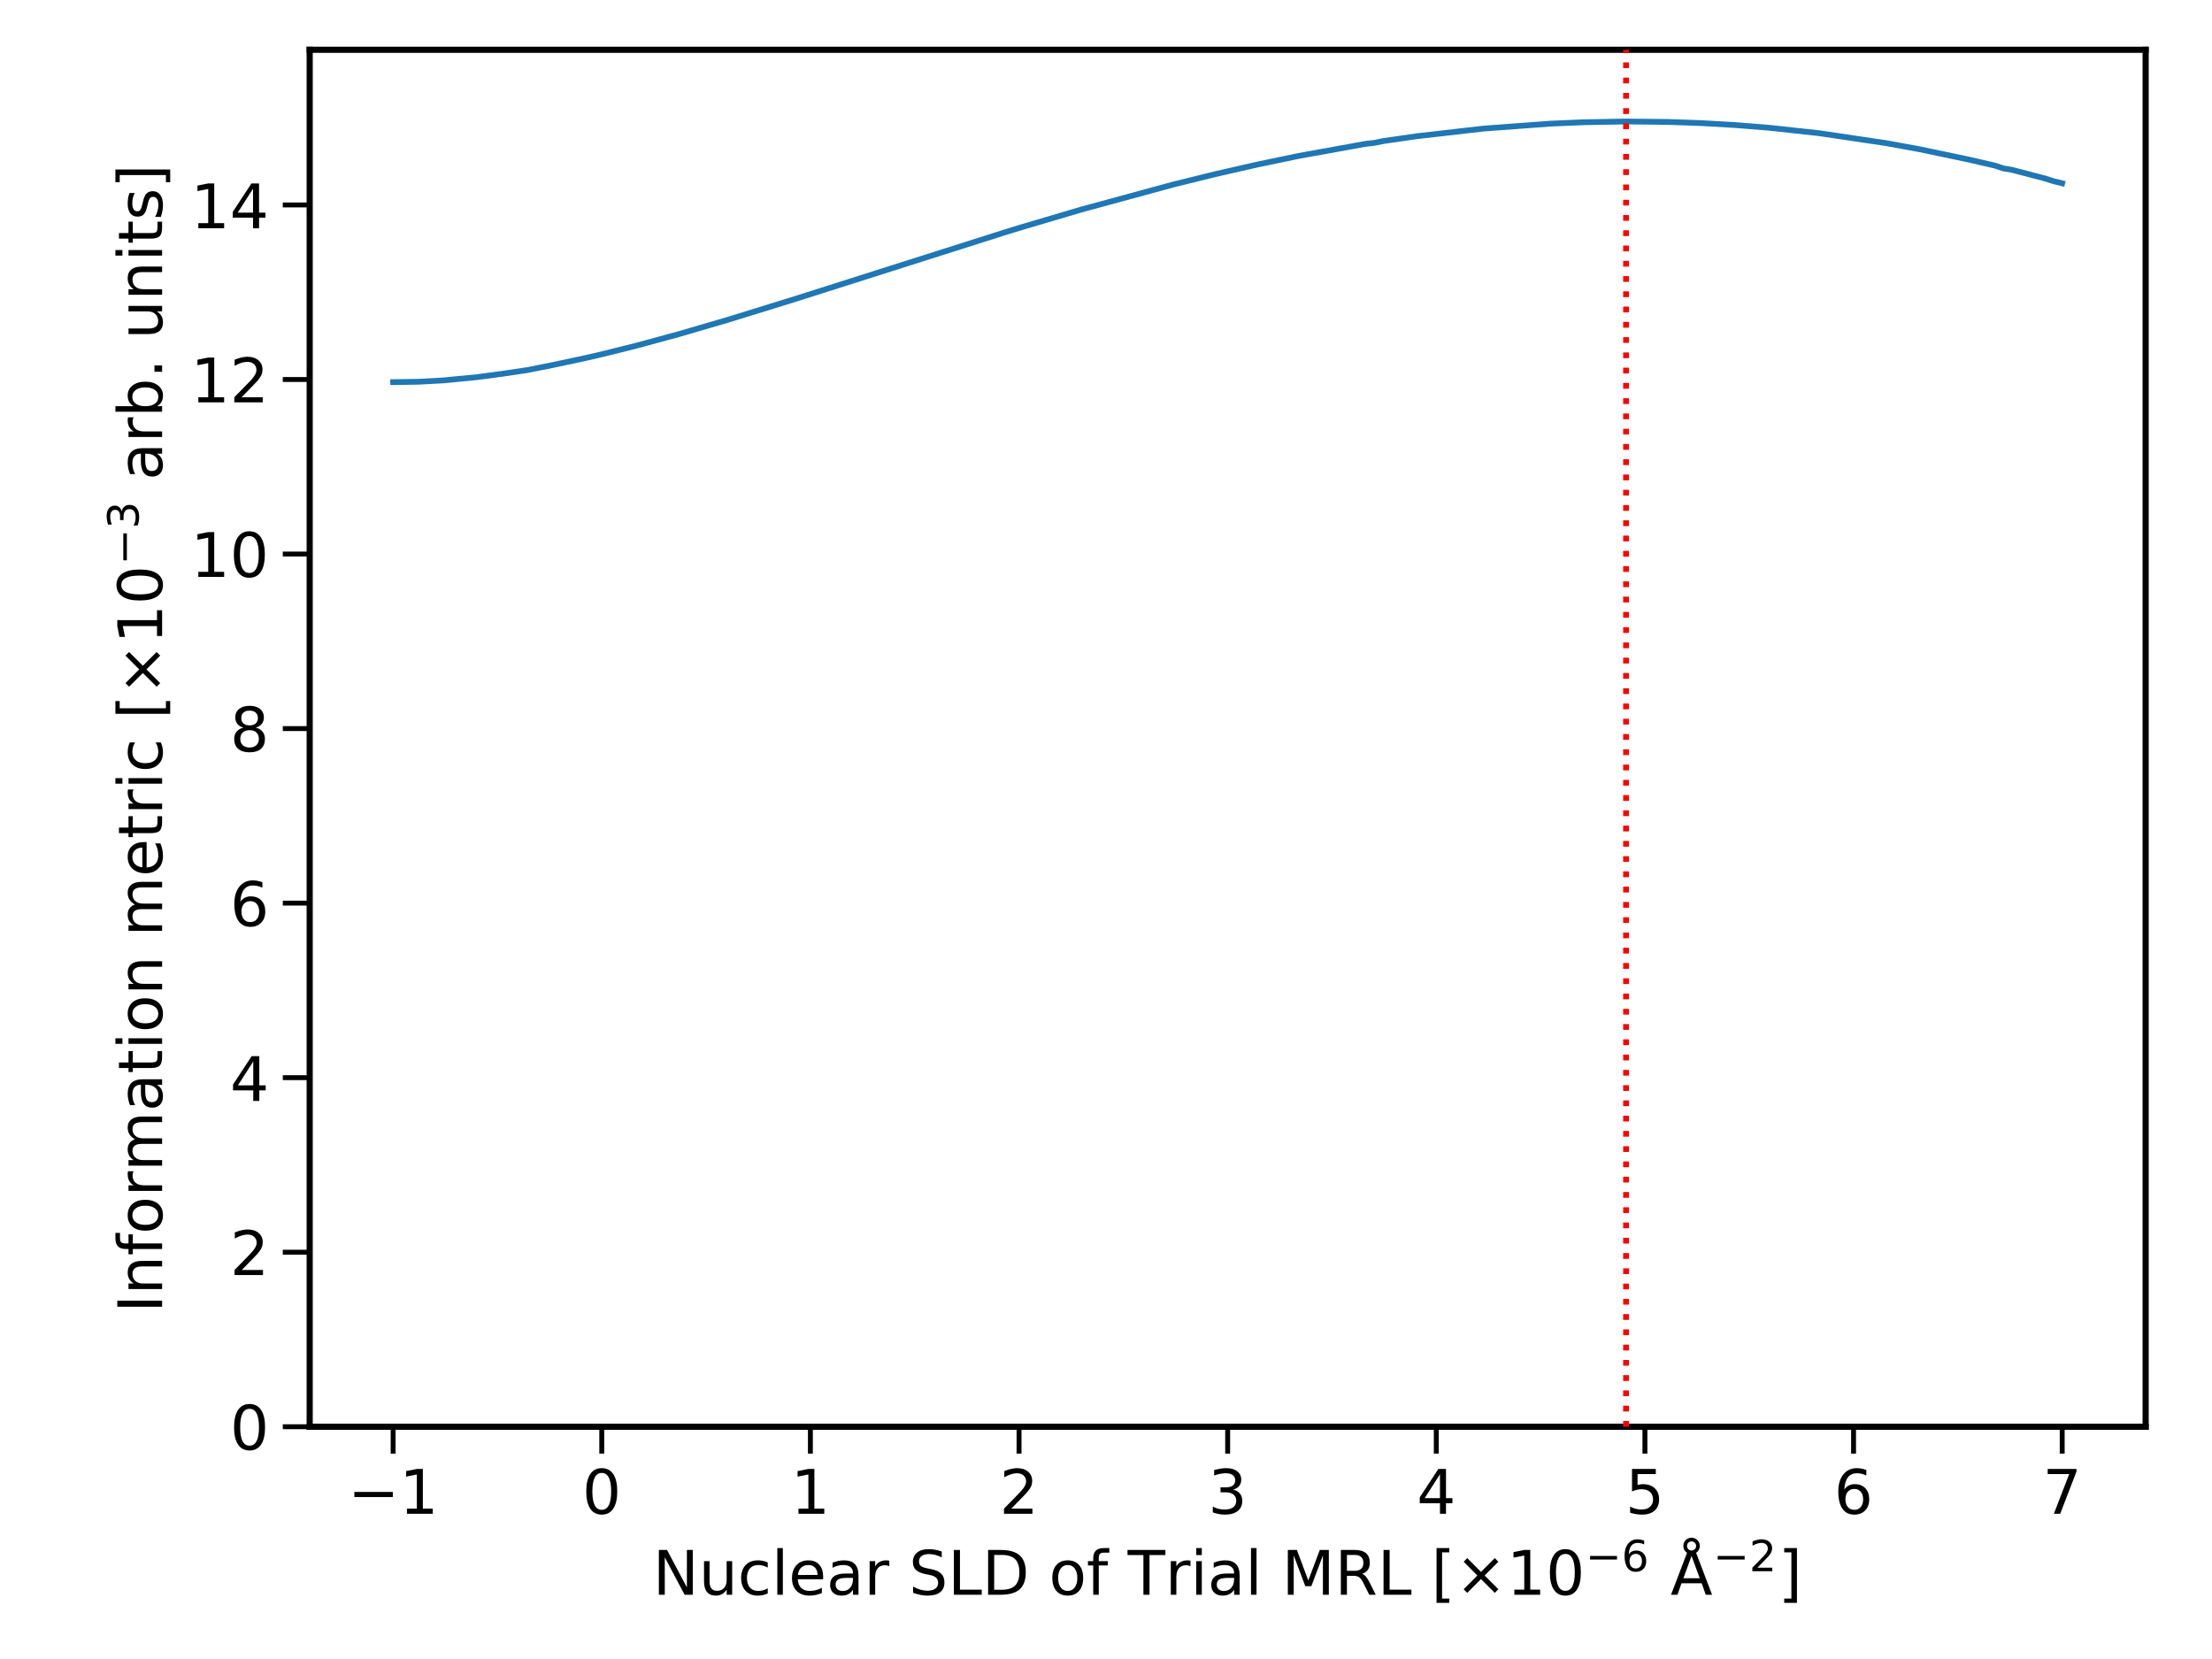
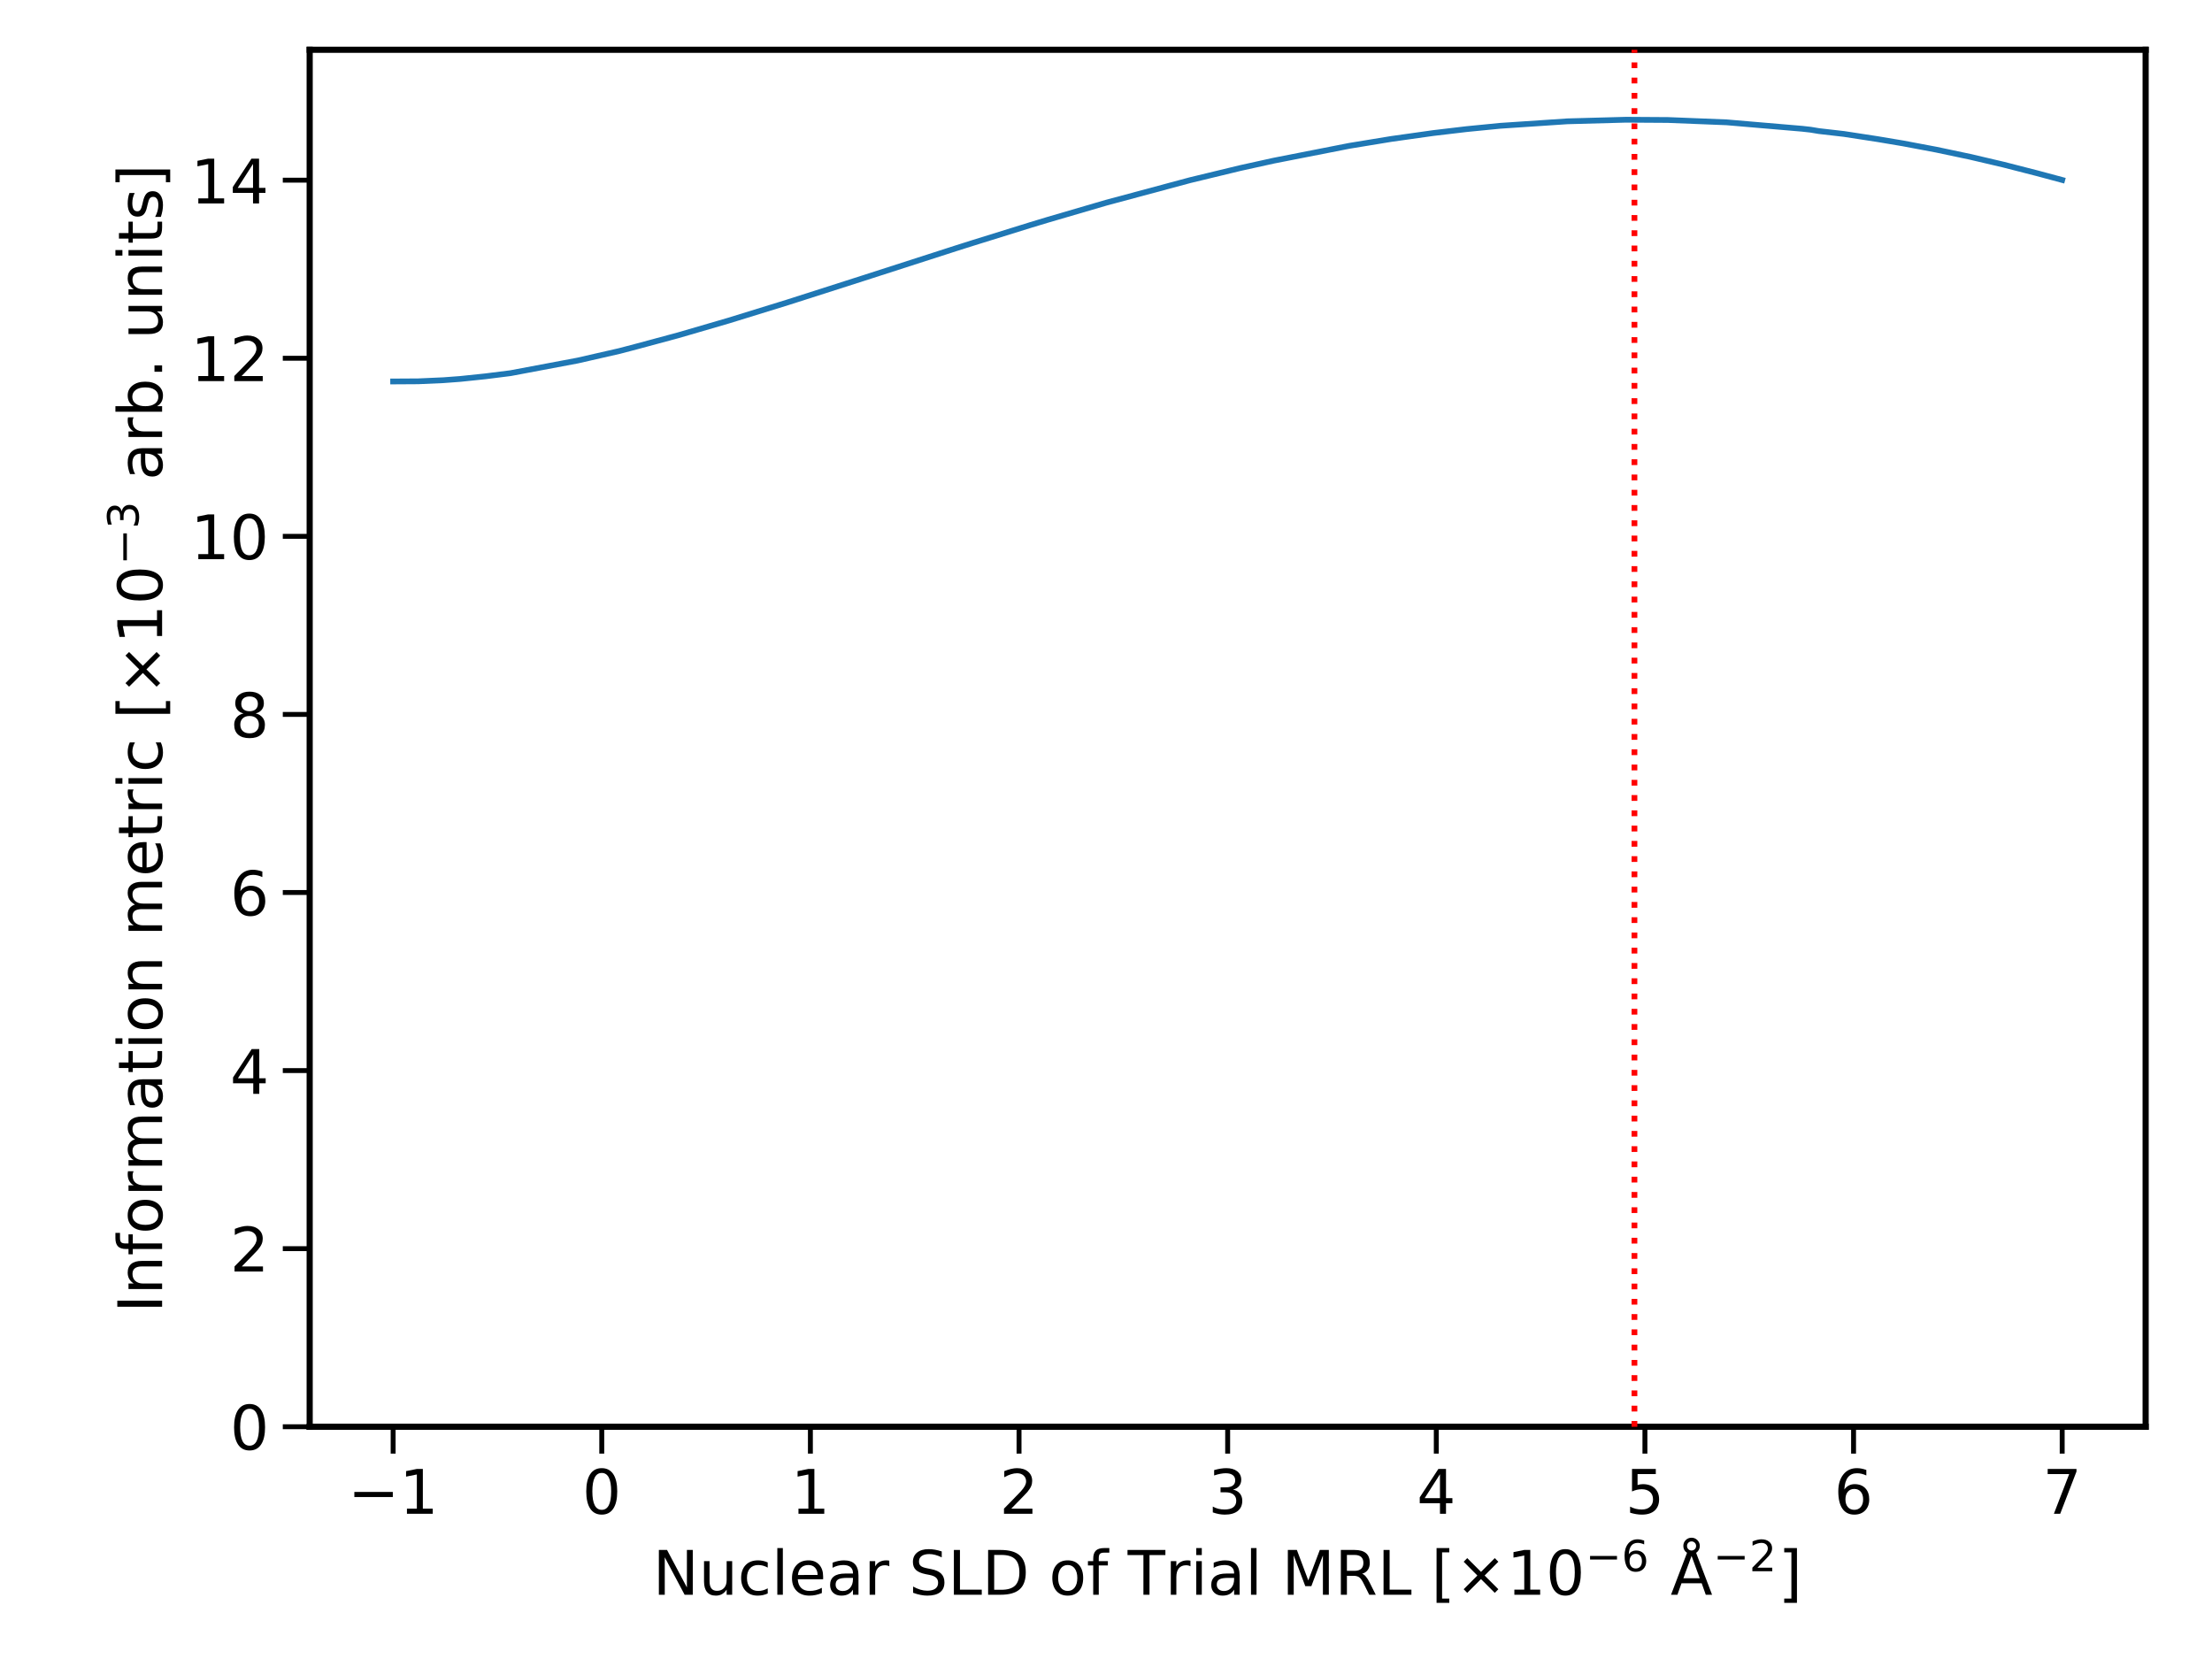
<svg xmlns="http://www.w3.org/2000/svg" xmlns:xlink="http://www.w3.org/1999/xlink" width="576pt" height="432pt" viewBox="0 0 576 432" version="1.1">
  <defs>
    <style type="text/css">*{stroke-linejoin: round; stroke-linecap: butt}</style>
  </defs>
  <g id="figure_1">
    <g id="patch_1">
      <path d="M 0 432  L 576 432  L 576 0  L 0 0  z " style="fill: #ffffff" />
    </g>
    <g id="axes_1">
      <g id="patch_2">
        <path d="M 80.64 371.52  L 558.72 371.52  L 558.72 12.96  L 80.64 12.96  z " style="fill: #ffffff" />
      </g>
      <g id="matplotlib.axis_1">
        <g id="xtick_1">
          <g id="line2d_1">
            <defs>
-               <path id="mf11486e6e5" d="M 0 0  L 0 7  " style="stroke: #000000; stroke-width: 1.28" />
+               <path id="m8b93bc81c1" d="M 0 0  L 0 7  " style="stroke: #000000; stroke-width: 1.28" />
            </defs>
            <g>
-               <use xlink:href="#mf11486e6e5" x="102.371" y="371.52" style="stroke: #000000; stroke-width: 1.28" />
+               <use xlink:href="#m8b93bc81c1" x="102.371" y="371.52" style="stroke: #000000; stroke-width: 1.28" />
            </g>
          </g>
          <g id="text_1">
            <g transform="translate(90.57716 394.1775) scale(0.16 -0.16)">
              <defs>
                <path id="DejaVuSans-2212" d="M 678 2272  L 4684 2272  L 4684 1741  L 678 1741  L 678 2272  z " transform="scale(0.015625)" />
                <path id="DejaVuSans-31" d="M 794 531  L 1825 531  L 1825 4091  L 703 3866  L 703 4441  L 1819 4666  L 2450 4666  L 2450 531  L 3481 531  L 3481 0  L 794 0  L 794 531  z " transform="scale(0.015625)" />
              </defs>
              <use xlink:href="#DejaVuSans-2212" />
              <use xlink:href="#DejaVuSans-31" transform="translate(83.78906 0)" />
            </g>
          </g>
        </g>
        <g id="xtick_2">
          <g id="line2d_2">
            <g>
-               <use xlink:href="#mf11486e6e5" x="156.698" y="371.52" style="stroke: #000000; stroke-width: 1.28" />
+               <use xlink:href="#m8b93bc81c1" x="156.698" y="371.52" style="stroke: #000000; stroke-width: 1.28" />
            </g>
          </g>
          <g id="text_2">
            <g transform="translate(151.6082 394.1775) scale(0.16 -0.16)">
              <defs>
                <path id="DejaVuSans-30" d="M 2034 4250  Q 1547 4250 1301 3770  Q 1056 3291 1056 2328  Q 1056 1369 1301 889  Q 1547 409 2034 409  Q 2525 409 2770 889  Q 3016 1369 3016 2328  Q 3016 3291 2770 3770  Q 2525 4250 2034 4250  z M 2034 4750  Q 2819 4750 3233 4129  Q 3647 3509 3647 2328  Q 3647 1150 3233 529  Q 2819 -91 2034 -91  Q 1250 -91 836 529  Q 422 1150 422 2328  Q 422 3509 836 4129  Q 1250 4750 2034 4750  z " transform="scale(0.015625)" />
              </defs>
              <use xlink:href="#DejaVuSans-30" />
            </g>
          </g>
        </g>
        <g id="xtick_3">
          <g id="line2d_3">
            <g>
-               <use xlink:href="#mf11486e6e5" x="211.025" y="371.52" style="stroke: #000000; stroke-width: 1.28" />
+               <use xlink:href="#m8b93bc81c1" x="211.025" y="371.52" style="stroke: #000000; stroke-width: 1.28" />
            </g>
          </g>
          <g id="text_3">
            <g transform="translate(205.9355 394.1775) scale(0.16 -0.16)">
              <use xlink:href="#DejaVuSans-31" />
            </g>
          </g>
        </g>
        <g id="xtick_4">
          <g id="line2d_4">
            <g>
-               <use xlink:href="#mf11486e6e5" x="265.353" y="371.52" style="stroke: #000000; stroke-width: 1.28" />
+               <use xlink:href="#m8b93bc81c1" x="265.353" y="371.52" style="stroke: #000000; stroke-width: 1.28" />
            </g>
          </g>
          <g id="text_4">
            <g transform="translate(260.2627 394.1775) scale(0.16 -0.16)">
              <defs>
                <path id="DejaVuSans-32" d="M 1228 531  L 3431 531  L 3431 0  L 469 0  L 469 531  Q 828 903 1448 1529  Q 2069 2156 2228 2338  Q 2531 2678 2651 2914  Q 2772 3150 2772 3378  Q 2772 3750 2511 3984  Q 2250 4219 1831 4219  Q 1534 4219 1204 4116  Q 875 4013 500 3803  L 500 4441  Q 881 4594 1212 4672  Q 1544 4750 1819 4750  Q 2544 4750 2975 4387  Q 3406 4025 3406 3419  Q 3406 3131 3298 2873  Q 3191 2616 2906 2266  Q 2828 2175 2409 1742  Q 1991 1309 1228 531  z " transform="scale(0.015625)" />
              </defs>
              <use xlink:href="#DejaVuSans-32" />
            </g>
          </g>
        </g>
        <g id="xtick_5">
          <g id="line2d_5">
            <g>
-               <use xlink:href="#mf11486e6e5" x="319.68" y="371.52" style="stroke: #000000; stroke-width: 1.28" />
+               <use xlink:href="#m8b93bc81c1" x="319.68" y="371.52" style="stroke: #000000; stroke-width: 1.28" />
            </g>
          </g>
          <g id="text_5">
            <g transform="translate(314.59 394.1775) scale(0.16 -0.16)">
              <defs>
                <path id="DejaVuSans-33" d="M 2597 2516  Q 3050 2419 3304 2112  Q 3559 1806 3559 1356  Q 3559 666 3084 287  Q 2609 -91 1734 -91  Q 1441 -91 1130 -33  Q 819 25 488 141  L 488 750  Q 750 597 1062 519  Q 1375 441 1716 441  Q 2309 441 2620 675  Q 2931 909 2931 1356  Q 2931 1769 2642 2001  Q 2353 2234 1838 2234  L 1294 2234  L 1294 2753  L 1863 2753  Q 2328 2753 2575 2939  Q 2822 3125 2822 3475  Q 2822 3834 2567 4026  Q 2313 4219 1838 4219  Q 1578 4219 1281 4162  Q 984 4106 628 3988  L 628 4550  Q 988 4650 1302 4700  Q 1616 4750 1894 4750  Q 2613 4750 3031 4423  Q 3450 4097 3450 3541  Q 3450 3153 3228 2886  Q 3006 2619 2597 2516  z " transform="scale(0.015625)" />
              </defs>
              <use xlink:href="#DejaVuSans-33" />
            </g>
          </g>
        </g>
        <g id="xtick_6">
          <g id="line2d_6">
            <g>
-               <use xlink:href="#mf11486e6e5" x="374.007" y="371.52" style="stroke: #000000; stroke-width: 1.28" />
+               <use xlink:href="#m8b93bc81c1" x="374.007" y="371.52" style="stroke: #000000; stroke-width: 1.28" />
            </g>
          </g>
          <g id="text_6">
            <g transform="translate(368.9173 394.1775) scale(0.16 -0.16)">
              <defs>
                <path id="DejaVuSans-34" d="M 2419 4116  L 825 1625  L 2419 1625  L 2419 4116  z M 2253 4666  L 3047 4666  L 3047 1625  L 3713 1625  L 3713 1100  L 3047 1100  L 3047 0  L 2419 0  L 2419 1100  L 313 1100  L 313 1709  L 2253 4666  z " transform="scale(0.015625)" />
              </defs>
              <use xlink:href="#DejaVuSans-34" />
            </g>
          </g>
        </g>
        <g id="xtick_7">
          <g id="line2d_7">
            <g>
-               <use xlink:href="#mf11486e6e5" x="428.335" y="371.52" style="stroke: #000000; stroke-width: 1.28" />
+               <use xlink:href="#m8b93bc81c1" x="428.335" y="371.52" style="stroke: #000000; stroke-width: 1.28" />
            </g>
          </g>
          <g id="text_7">
            <g transform="translate(423.2445 394.1775) scale(0.16 -0.16)">
              <defs>
                <path id="DejaVuSans-35" d="M 691 4666  L 3169 4666  L 3169 4134  L 1269 4134  L 1269 2991  Q 1406 3038 1543 3061  Q 1681 3084 1819 3084  Q 2600 3084 3056 2656  Q 3513 2228 3513 1497  Q 3513 744 3044 326  Q 2575 -91 1722 -91  Q 1428 -91 1123 -41  Q 819 9 494 109  L 494 744  Q 775 591 1075 516  Q 1375 441 1709 441  Q 2250 441 2565 725  Q 2881 1009 2881 1497  Q 2881 1984 2565 2268  Q 2250 2553 1709 2553  Q 1456 2553 1204 2497  Q 953 2441 691 2322  L 691 4666  z " transform="scale(0.015625)" />
              </defs>
              <use xlink:href="#DejaVuSans-35" />
            </g>
          </g>
        </g>
        <g id="xtick_8">
          <g id="line2d_8">
            <g>
-               <use xlink:href="#mf11486e6e5" x="482.662" y="371.52" style="stroke: #000000; stroke-width: 1.28" />
+               <use xlink:href="#m8b93bc81c1" x="482.662" y="371.52" style="stroke: #000000; stroke-width: 1.28" />
            </g>
          </g>
          <g id="text_8">
            <g transform="translate(477.5718 394.1775) scale(0.16 -0.16)">
              <defs>
                <path id="DejaVuSans-36" d="M 2113 2584  Q 1688 2584 1439 2293  Q 1191 2003 1191 1497  Q 1191 994 1439 701  Q 1688 409 2113 409  Q 2538 409 2786 701  Q 3034 994 3034 1497  Q 3034 2003 2786 2293  Q 2538 2584 2113 2584  z M 3366 4563  L 3366 3988  Q 3128 4100 2886 4159  Q 2644 4219 2406 4219  Q 1781 4219 1451 3797  Q 1122 3375 1075 2522  Q 1259 2794 1537 2939  Q 1816 3084 2150 3084  Q 2853 3084 3261 2657  Q 3669 2231 3669 1497  Q 3669 778 3244 343  Q 2819 -91 2113 -91  Q 1303 -91 875 529  Q 447 1150 447 2328  Q 447 3434 972 4092  Q 1497 4750 2381 4750  Q 2619 4750 2861 4703  Q 3103 4656 3366 4563  z " transform="scale(0.015625)" />
              </defs>
              <use xlink:href="#DejaVuSans-36" />
            </g>
          </g>
        </g>
        <g id="xtick_9">
          <g id="line2d_9">
            <g>
-               <use xlink:href="#mf11486e6e5" x="536.989" y="371.52" style="stroke: #000000; stroke-width: 1.28" />
+               <use xlink:href="#m8b93bc81c1" x="536.989" y="371.52" style="stroke: #000000; stroke-width: 1.28" />
            </g>
          </g>
          <g id="text_9">
            <g transform="translate(531.8991 394.1775) scale(0.16 -0.16)">
              <defs>
                <path id="DejaVuSans-37" d="M 525 4666  L 3525 4666  L 3525 4397  L 1831 0  L 1172 0  L 2766 4134  L 525 4134  L 525 4666  z " transform="scale(0.015625)" />
              </defs>
              <use xlink:href="#DejaVuSans-37" />
            </g>
          </g>
        </g>
        <g id="text_10">
          <g transform="translate(170 415.2975) scale(0.16 -0.16)">
            <defs>
              <path id="DejaVuSans-4e" d="M 628 4666  L 1478 4666  L 3547 763  L 3547 4666  L 4159 4666  L 4159 0  L 3309 0  L 1241 3903  L 1241 0  L 628 0  L 628 4666  z " transform="scale(0.015625)" />
              <path id="DejaVuSans-75" d="M 544 1381  L 544 3500  L 1119 3500  L 1119 1403  Q 1119 906 1312 657  Q 1506 409 1894 409  Q 2359 409 2629 706  Q 2900 1003 2900 1516  L 2900 3500  L 3475 3500  L 3475 0  L 2900 0  L 2900 538  Q 2691 219 2414 64  Q 2138 -91 1772 -91  Q 1169 -91 856 284  Q 544 659 544 1381  z M 1991 3584  L 1991 3584  z " transform="scale(0.015625)" />
              <path id="DejaVuSans-63" d="M 3122 3366  L 3122 2828  Q 2878 2963 2633 3030  Q 2388 3097 2138 3097  Q 1578 3097 1268 2742  Q 959 2388 959 1747  Q 959 1106 1268 751  Q 1578 397 2138 397  Q 2388 397 2633 464  Q 2878 531 3122 666  L 3122 134  Q 2881 22 2623 -34  Q 2366 -91 2075 -91  Q 1284 -91 818 406  Q 353 903 353 1747  Q 353 2603 823 3093  Q 1294 3584 2113 3584  Q 2378 3584 2631 3529  Q 2884 3475 3122 3366  z " transform="scale(0.015625)" />
              <path id="DejaVuSans-6c" d="M 603 4863  L 1178 4863  L 1178 0  L 603 0  L 603 4863  z " transform="scale(0.015625)" />
              <path id="DejaVuSans-65" d="M 3597 1894  L 3597 1613  L 953 1613  Q 991 1019 1311 708  Q 1631 397 2203 397  Q 2534 397 2845 478  Q 3156 559 3463 722  L 3463 178  Q 3153 47 2828 -22  Q 2503 -91 2169 -91  Q 1331 -91 842 396  Q 353 884 353 1716  Q 353 2575 817 3079  Q 1281 3584 2069 3584  Q 2775 3584 3186 3129  Q 3597 2675 3597 1894  z M 3022 2063  Q 3016 2534 2758 2815  Q 2500 3097 2075 3097  Q 1594 3097 1305 2825  Q 1016 2553 972 2059  L 3022 2063  z " transform="scale(0.015625)" />
              <path id="DejaVuSans-61" d="M 2194 1759  Q 1497 1759 1228 1600  Q 959 1441 959 1056  Q 959 750 1161 570  Q 1363 391 1709 391  Q 2188 391 2477 730  Q 2766 1069 2766 1631  L 2766 1759  L 2194 1759  z M 3341 1997  L 3341 0  L 2766 0  L 2766 531  Q 2569 213 2275 61  Q 1981 -91 1556 -91  Q 1019 -91 701 211  Q 384 513 384 1019  Q 384 1609 779 1909  Q 1175 2209 1959 2209  L 2766 2209  L 2766 2266  Q 2766 2663 2505 2880  Q 2244 3097 1772 3097  Q 1472 3097 1187 3025  Q 903 2953 641 2809  L 641 3341  Q 956 3463 1253 3523  Q 1550 3584 1831 3584  Q 2591 3584 2966 3190  Q 3341 2797 3341 1997  z " transform="scale(0.015625)" />
              <path id="DejaVuSans-72" d="M 2631 2963  Q 2534 3019 2420 3045  Q 2306 3072 2169 3072  Q 1681 3072 1420 2755  Q 1159 2438 1159 1844  L 1159 0  L 581 0  L 581 3500  L 1159 3500  L 1159 2956  Q 1341 3275 1631 3429  Q 1922 3584 2338 3584  Q 2397 3584 2469 3576  Q 2541 3569 2628 3553  L 2631 2963  z " transform="scale(0.015625)" />
              <path id="DejaVuSans-20" transform="scale(0.015625)" />
              <path id="DejaVuSans-53" d="M 3425 4513  L 3425 3897  Q 3066 4069 2747 4153  Q 2428 4238 2131 4238  Q 1616 4238 1336 4038  Q 1056 3838 1056 3469  Q 1056 3159 1242 3001  Q 1428 2844 1947 2747  L 2328 2669  Q 3034 2534 3370 2195  Q 3706 1856 3706 1288  Q 3706 609 3251 259  Q 2797 -91 1919 -91  Q 1588 -91 1214 -16  Q 841 59 441 206  L 441 856  Q 825 641 1194 531  Q 1563 422 1919 422  Q 2459 422 2753 634  Q 3047 847 3047 1241  Q 3047 1584 2836 1778  Q 2625 1972 2144 2069  L 1759 2144  Q 1053 2284 737 2584  Q 422 2884 422 3419  Q 422 4038 858 4394  Q 1294 4750 2059 4750  Q 2388 4750 2728 4690  Q 3069 4631 3425 4513  z " transform="scale(0.015625)" />
              <path id="DejaVuSans-4c" d="M 628 4666  L 1259 4666  L 1259 531  L 3531 531  L 3531 0  L 628 0  L 628 4666  z " transform="scale(0.015625)" />
              <path id="DejaVuSans-44" d="M 1259 4147  L 1259 519  L 2022 519  Q 2988 519 3436 956  Q 3884 1394 3884 2338  Q 3884 3275 3436 3711  Q 2988 4147 2022 4147  L 1259 4147  z M 628 4666  L 1925 4666  Q 3281 4666 3915 4102  Q 4550 3538 4550 2338  Q 4550 1131 3912 565  Q 3275 0 1925 0  L 628 0  L 628 4666  z " transform="scale(0.015625)" />
              <path id="DejaVuSans-6f" d="M 1959 3097  Q 1497 3097 1228 2736  Q 959 2375 959 1747  Q 959 1119 1226 758  Q 1494 397 1959 397  Q 2419 397 2687 759  Q 2956 1122 2956 1747  Q 2956 2369 2687 2733  Q 2419 3097 1959 3097  z M 1959 3584  Q 2709 3584 3137 3096  Q 3566 2609 3566 1747  Q 3566 888 3137 398  Q 2709 -91 1959 -91  Q 1206 -91 779 398  Q 353 888 353 1747  Q 353 2609 779 3096  Q 1206 3584 1959 3584  z " transform="scale(0.015625)" />
              <path id="DejaVuSans-66" d="M 2375 4863  L 2375 4384  L 1825 4384  Q 1516 4384 1395 4259  Q 1275 4134 1275 3809  L 1275 3500  L 2222 3500  L 2222 3053  L 1275 3053  L 1275 0  L 697 0  L 697 3053  L 147 3053  L 147 3500  L 697 3500  L 697 3744  Q 697 4328 969 4595  Q 1241 4863 1831 4863  L 2375 4863  z " transform="scale(0.015625)" />
              <path id="DejaVuSans-54" d="M -19 4666  L 3928 4666  L 3928 4134  L 2272 4134  L 2272 0  L 1638 0  L 1638 4134  L -19 4134  L -19 4666  z " transform="scale(0.015625)" />
              <path id="DejaVuSans-69" d="M 603 3500  L 1178 3500  L 1178 0  L 603 0  L 603 3500  z M 603 4863  L 1178 4863  L 1178 4134  L 603 4134  L 603 4863  z " transform="scale(0.015625)" />
              <path id="DejaVuSans-4d" d="M 628 4666  L 1569 4666  L 2759 1491  L 3956 4666  L 4897 4666  L 4897 0  L 4281 0  L 4281 4097  L 3078 897  L 2444 897  L 1241 4097  L 1241 0  L 628 0  L 628 4666  z " transform="scale(0.015625)" />
              <path id="DejaVuSans-52" d="M 2841 2188  Q 3044 2119 3236 1894  Q 3428 1669 3622 1275  L 4263 0  L 3584 0  L 2988 1197  Q 2756 1666 2539 1819  Q 2322 1972 1947 1972  L 1259 1972  L 1259 0  L 628 0  L 628 4666  L 2053 4666  Q 2853 4666 3247 4331  Q 3641 3997 3641 3322  Q 3641 2881 3436 2590  Q 3231 2300 2841 2188  z M 1259 4147  L 1259 2491  L 2053 2491  Q 2509 2491 2742 2702  Q 2975 2913 2975 3322  Q 2975 3731 2742 3939  Q 2509 4147 2053 4147  L 1259 4147  z " transform="scale(0.015625)" />
              <path id="DejaVuSans-5b" d="M 550 4863  L 1875 4863  L 1875 4416  L 1125 4416  L 1125 -397  L 1875 -397  L 1875 -844  L 550 -844  L 550 4863  z " transform="scale(0.015625)" />
              <path id="DejaVuSans-d7" d="M 4488 3438  L 3059 2003  L 4488 575  L 4116 197  L 2681 1631  L 1247 197  L 878 575  L 2303 2003  L 878 3438  L 1247 3816  L 2681 2381  L 4116 3816  L 4488 3438  z " transform="scale(0.015625)" />
              <path id="DejaVuSans-c5" d="M 2663 5081  Q 2663 5278 2523 5417  Q 2384 5556 2188 5556  Q 1988 5556 1852 5420  Q 1716 5284 1716 5081  Q 1716 4884 1853 4746  Q 1991 4609 2188 4609  Q 2384 4609 2523 4746  Q 2663 4884 2663 5081  z M 2188 4044  L 1338 1722  L 3041 1722  L 2188 4044  z M 1716 4366  Q 1525 4494 1428 4673  Q 1331 4853 1331 5081  Q 1331 5441 1579 5691  Q 1828 5941 2188 5941  Q 2544 5941 2795 5689  Q 3047 5438 3047 5081  Q 3047 4863 2948 4678  Q 2850 4494 2663 4366  L 4325 0  L 3669 0  L 3244 1197  L 1141 1197  L 716 0  L 50 0  L 1716 4366  z " transform="scale(0.015625)" />
              <path id="DejaVuSans-5d" d="M 1947 4863  L 1947 -844  L 622 -844  L 622 -397  L 1369 -397  L 1369 4416  L 622 4416  L 622 4863  L 1947 4863  z " transform="scale(0.015625)" />
            </defs>
            <use xlink:href="#DejaVuSans-4e" transform="translate(0 0.171875)" />
            <use xlink:href="#DejaVuSans-75" transform="translate(74.80469 0.171875)" />
            <use xlink:href="#DejaVuSans-63" transform="translate(138.1836 0.171875)" />
            <use xlink:href="#DejaVuSans-6c" transform="translate(193.1641 0.171875)" />
            <use xlink:href="#DejaVuSans-65" transform="translate(220.9473 0.171875)" />
            <use xlink:href="#DejaVuSans-61" transform="translate(282.4707 0.171875)" />
            <use xlink:href="#DejaVuSans-72" transform="translate(343.75 0.171875)" />
            <use xlink:href="#DejaVuSans-20" transform="translate(384.8633 0.171875)" />
            <use xlink:href="#DejaVuSans-53" transform="translate(416.6504 0.171875)" />
            <use xlink:href="#DejaVuSans-4c" transform="translate(480.127 0.171875)" />
            <use xlink:href="#DejaVuSans-44" transform="translate(535.8398 0.171875)" />
            <use xlink:href="#DejaVuSans-20" transform="translate(612.8418 0.171875)" />
            <use xlink:href="#DejaVuSans-6f" transform="translate(644.6289 0.171875)" />
            <use xlink:href="#DejaVuSans-66" transform="translate(705.8105 0.171875)" />
            <use xlink:href="#DejaVuSans-20" transform="translate(741.0156 0.171875)" />
            <use xlink:href="#DejaVuSans-54" transform="translate(772.8027 0.171875)" />
            <use xlink:href="#DejaVuSans-72" transform="translate(833.8867 0.171875)" />
            <use xlink:href="#DejaVuSans-69" transform="translate(875 0.171875)" />
            <use xlink:href="#DejaVuSans-61" transform="translate(902.7832 0.171875)" />
            <use xlink:href="#DejaVuSans-6c" transform="translate(964.0625 0.171875)" />
            <use xlink:href="#DejaVuSans-20" transform="translate(991.8457 0.171875)" />
            <use xlink:href="#DejaVuSans-4d" transform="translate(1023.633 0.171875)" />
            <use xlink:href="#DejaVuSans-52" transform="translate(1109.912 0.171875)" />
            <use xlink:href="#DejaVuSans-4c" transform="translate(1179.395 0.171875)" />
            <use xlink:href="#DejaVuSans-20" transform="translate(1235.107 0.171875)" />
            <use xlink:href="#DejaVuSans-5b" transform="translate(1266.895 0.171875)" />
            <use xlink:href="#DejaVuSans-d7" transform="translate(1305.908 0.171875)" />
            <use xlink:href="#DejaVuSans-31" transform="translate(1389.697 0.171875)" />
            <use xlink:href="#DejaVuSans-30" transform="translate(1453.32 0.171875)" />
            <use xlink:href="#DejaVuSans-2212" transform="translate(1517.9 38.45312) scale(0.7)" />
            <use xlink:href="#DejaVuSans-36" transform="translate(1576.553 38.45312) scale(0.7)" />
            <use xlink:href="#DejaVuSans-c5" transform="translate(1656.294 0.171875)" />
            <use xlink:href="#DejaVuSans-2212" transform="translate(1725.659 38.45312) scale(0.7)" />
            <use xlink:href="#DejaVuSans-32" transform="translate(1784.311 38.45312) scale(0.7)" />
            <use xlink:href="#DejaVuSans-5d" transform="translate(1831.582 0.171875)" />
          </g>
        </g>
      </g>
      <g id="matplotlib.axis_2">
        <g id="ytick_1">
          <g id="line2d_10">
            <defs>
-               <path id="m185ac39594" d="M 0 0  L -7 0  " style="stroke: #000000; stroke-width: 1.28" />
+               <path id="mea6ff4cd86" d="M 0 0  L -7 0  " style="stroke: #000000; stroke-width: 1.28" />
            </defs>
            <g>
-               <use xlink:href="#m185ac39594" x="80.64" y="371.52" style="stroke: #000000; stroke-width: 1.28" />
+               <use xlink:href="#mea6ff4cd86" x="80.64" y="371.52" style="stroke: #000000; stroke-width: 1.28" />
            </g>
          </g>
          <g id="text_11">
            <g transform="translate(59.9 377.5987) scale(0.16 -0.16)">
              <use xlink:href="#DejaVuSans-30" transform="translate(0 0.78125)" />
            </g>
          </g>
        </g>
        <g id="ytick_2">
          <g id="line2d_11">
            <g>
-               <use xlink:href="#m185ac39594" x="80.64" y="326.07" style="stroke: #000000; stroke-width: 1.28" />
+               <use xlink:href="#mea6ff4cd86" x="80.64" y="325.148" style="stroke: #000000; stroke-width: 1.28" />
            </g>
          </g>
          <g id="text_12">
-             <g transform="translate(59.9 332.1484) scale(0.16 -0.16)">
+             <g transform="translate(59.9 331.2264) scale(0.16 -0.16)">
              <use xlink:href="#DejaVuSans-32" transform="translate(0 0.78125)" />
            </g>
          </g>
        </g>
        <g id="ytick_3">
          <g id="line2d_12">
            <g>
-               <use xlink:href="#m185ac39594" x="80.64" y="280.619" style="stroke: #000000; stroke-width: 1.28" />
+               <use xlink:href="#mea6ff4cd86" x="80.64" y="278.775" style="stroke: #000000; stroke-width: 1.28" />
            </g>
          </g>
          <g id="text_13">
-             <g transform="translate(59.9 286.6981) scale(0.16 -0.16)">
+             <g transform="translate(59.9 284.8541) scale(0.16 -0.16)">
              <use xlink:href="#DejaVuSans-34" transform="translate(0 0.09375)" />
            </g>
          </g>
        </g>
        <g id="ytick_4">
          <g id="line2d_13">
            <g>
-               <use xlink:href="#m185ac39594" x="80.64" y="235.169" style="stroke: #000000; stroke-width: 1.28" />
+               <use xlink:href="#mea6ff4cd86" x="80.64" y="232.403" style="stroke: #000000; stroke-width: 1.28" />
            </g>
          </g>
          <g id="text_14">
-             <g transform="translate(59.9 241.2478) scale(0.16 -0.16)">
+             <g transform="translate(59.9 238.4818) scale(0.16 -0.16)">
              <use xlink:href="#DejaVuSans-36" transform="translate(0 0.78125)" />
            </g>
          </g>
        </g>
        <g id="ytick_5">
          <g id="line2d_14">
            <g>
-               <use xlink:href="#m185ac39594" x="80.64" y="189.719" style="stroke: #000000; stroke-width: 1.28" />
+               <use xlink:href="#mea6ff4cd86" x="80.64" y="186.031" style="stroke: #000000; stroke-width: 1.28" />
            </g>
          </g>
          <g id="text_15">
-             <g transform="translate(59.9 195.7975) scale(0.16 -0.16)">
+             <g transform="translate(59.9 192.1095) scale(0.16 -0.16)">
              <defs>
                <path id="DejaVuSans-38" d="M 2034 2216  Q 1584 2216 1326 1975  Q 1069 1734 1069 1313  Q 1069 891 1326 650  Q 1584 409 2034 409  Q 2484 409 2743 651  Q 3003 894 3003 1313  Q 3003 1734 2745 1975  Q 2488 2216 2034 2216  z M 1403 2484  Q 997 2584 770 2862  Q 544 3141 544 3541  Q 544 4100 942 4425  Q 1341 4750 2034 4750  Q 2731 4750 3128 4425  Q 3525 4100 3525 3541  Q 3525 3141 3298 2862  Q 3072 2584 2669 2484  Q 3125 2378 3379 2068  Q 3634 1759 3634 1313  Q 3634 634 3220 271  Q 2806 -91 2034 -91  Q 1263 -91 848 271  Q 434 634 434 1313  Q 434 1759 690 2068  Q 947 2378 1403 2484  z M 1172 3481  Q 1172 3119 1398 2916  Q 1625 2713 2034 2713  Q 2441 2713 2670 2916  Q 2900 3119 2900 3481  Q 2900 3844 2670 4047  Q 2441 4250 2034 4250  Q 1625 4250 1398 4047  Q 1172 3844 1172 3481  z " transform="scale(0.015625)" />
              </defs>
              <use xlink:href="#DejaVuSans-38" transform="translate(0 0.78125)" />
            </g>
          </g>
        </g>
        <g id="ytick_6">
          <g id="line2d_15">
            <g>
-               <use xlink:href="#m185ac39594" x="80.64" y="144.268" style="stroke: #000000; stroke-width: 1.28" />
+               <use xlink:href="#mea6ff4cd86" x="80.64" y="139.658" style="stroke: #000000; stroke-width: 1.28" />
            </g>
          </g>
          <g id="text_16">
-             <g transform="translate(49.66 150.3472) scale(0.16 -0.16)">
+             <g transform="translate(49.66 145.7372) scale(0.16 -0.16)">
              <use xlink:href="#DejaVuSans-31" transform="translate(0 0.78125)" />
              <use xlink:href="#DejaVuSans-30" transform="translate(63.62305 0.78125)" />
            </g>
          </g>
        </g>
        <g id="ytick_7">
          <g id="line2d_16">
            <g>
-               <use xlink:href="#m185ac39594" x="80.64" y="98.818" style="stroke: #000000; stroke-width: 1.28" />
+               <use xlink:href="#mea6ff4cd86" x="80.64" y="93.286" style="stroke: #000000; stroke-width: 1.28" />
            </g>
          </g>
          <g id="text_17">
-             <g transform="translate(49.66 104.8969) scale(0.16 -0.16)">
+             <g transform="translate(49.66 99.36488) scale(0.16 -0.16)">
              <use xlink:href="#DejaVuSans-31" transform="translate(0 0.78125)" />
              <use xlink:href="#DejaVuSans-32" transform="translate(63.62305 0.78125)" />
            </g>
          </g>
        </g>
        <g id="ytick_8">
          <g id="line2d_17">
            <g>
-               <use xlink:href="#m185ac39594" x="80.64" y="53.368" style="stroke: #000000; stroke-width: 1.28" />
+               <use xlink:href="#mea6ff4cd86" x="80.64" y="46.914" style="stroke: #000000; stroke-width: 1.28" />
            </g>
          </g>
          <g id="text_18">
-             <g transform="translate(49.66 59.44657) scale(0.16 -0.16)">
+             <g transform="translate(49.66 52.99256) scale(0.16 -0.16)">
              <use xlink:href="#DejaVuSans-31" transform="translate(0 0.09375)" />
              <use xlink:href="#DejaVuSans-34" transform="translate(63.62305 0.09375)" />
            </g>
          </g>
        </g>
        <g id="text_19">
          <g transform="translate(42.3325 341.84) rotate(-90) scale(0.16 -0.16)">
            <defs>
              <path id="DejaVuSans-49" d="M 628 4666  L 1259 4666  L 1259 0  L 628 0  L 628 4666  z " transform="scale(0.015625)" />
              <path id="DejaVuSans-6e" d="M 3513 2113  L 3513 0  L 2938 0  L 2938 2094  Q 2938 2591 2744 2837  Q 2550 3084 2163 3084  Q 1697 3084 1428 2787  Q 1159 2491 1159 1978  L 1159 0  L 581 0  L 581 3500  L 1159 3500  L 1159 2956  Q 1366 3272 1645 3428  Q 1925 3584 2291 3584  Q 2894 3584 3203 3211  Q 3513 2838 3513 2113  z " transform="scale(0.015625)" />
              <path id="DejaVuSans-6d" d="M 3328 2828  Q 3544 3216 3844 3400  Q 4144 3584 4550 3584  Q 5097 3584 5394 3201  Q 5691 2819 5691 2113  L 5691 0  L 5113 0  L 5113 2094  Q 5113 2597 4934 2840  Q 4756 3084 4391 3084  Q 3944 3084 3684 2787  Q 3425 2491 3425 1978  L 3425 0  L 2847 0  L 2847 2094  Q 2847 2600 2669 2842  Q 2491 3084 2119 3084  Q 1678 3084 1418 2786  Q 1159 2488 1159 1978  L 1159 0  L 581 0  L 581 3500  L 1159 3500  L 1159 2956  Q 1356 3278 1631 3431  Q 1906 3584 2284 3584  Q 2666 3584 2933 3390  Q 3200 3197 3328 2828  z " transform="scale(0.015625)" />
              <path id="DejaVuSans-74" d="M 1172 4494  L 1172 3500  L 2356 3500  L 2356 3053  L 1172 3053  L 1172 1153  Q 1172 725 1289 603  Q 1406 481 1766 481  L 2356 481  L 2356 0  L 1766 0  Q 1100 0 847 248  Q 594 497 594 1153  L 594 3053  L 172 3053  L 172 3500  L 594 3500  L 594 4494  L 1172 4494  z " transform="scale(0.015625)" />
              <path id="DejaVuSans-62" d="M 3116 1747  Q 3116 2381 2855 2742  Q 2594 3103 2138 3103  Q 1681 3103 1420 2742  Q 1159 2381 1159 1747  Q 1159 1113 1420 752  Q 1681 391 2138 391  Q 2594 391 2855 752  Q 3116 1113 3116 1747  z M 1159 2969  Q 1341 3281 1617 3432  Q 1894 3584 2278 3584  Q 2916 3584 3314 3078  Q 3713 2572 3713 1747  Q 3713 922 3314 415  Q 2916 -91 2278 -91  Q 1894 -91 1617 61  Q 1341 213 1159 525  L 1159 0  L 581 0  L 581 4863  L 1159 4863  L 1159 2969  z " transform="scale(0.015625)" />
              <path id="DejaVuSans-2e" d="M 684 794  L 1344 794  L 1344 0  L 684 0  L 684 794  z " transform="scale(0.015625)" />
              <path id="DejaVuSans-73" d="M 2834 3397  L 2834 2853  Q 2591 2978 2328 3040  Q 2066 3103 1784 3103  Q 1356 3103 1142 2972  Q 928 2841 928 2578  Q 928 2378 1081 2264  Q 1234 2150 1697 2047  L 1894 2003  Q 2506 1872 2764 1633  Q 3022 1394 3022 966  Q 3022 478 2636 193  Q 2250 -91 1575 -91  Q 1294 -91 989 -36  Q 684 19 347 128  L 347 722  Q 666 556 975 473  Q 1284 391 1588 391  Q 1994 391 2212 530  Q 2431 669 2431 922  Q 2431 1156 2273 1281  Q 2116 1406 1581 1522  L 1381 1569  Q 847 1681 609 1914  Q 372 2147 372 2553  Q 372 3047 722 3315  Q 1072 3584 1716 3584  Q 2034 3584 2315 3537  Q 2597 3491 2834 3397  z " transform="scale(0.015625)" />
            </defs>
            <use xlink:href="#DejaVuSans-49" transform="translate(0 0.765625)" />
            <use xlink:href="#DejaVuSans-6e" transform="translate(29.49219 0.765625)" />
            <use xlink:href="#DejaVuSans-66" transform="translate(92.87109 0.765625)" />
            <use xlink:href="#DejaVuSans-6f" transform="translate(128.0762 0.765625)" />
            <use xlink:href="#DejaVuSans-72" transform="translate(189.2578 0.765625)" />
            <use xlink:href="#DejaVuSans-6d" transform="translate(230.3711 0.765625)" />
            <use xlink:href="#DejaVuSans-61" transform="translate(327.7832 0.765625)" />
            <use xlink:href="#DejaVuSans-74" transform="translate(389.0625 0.765625)" />
            <use xlink:href="#DejaVuSans-69" transform="translate(428.2715 0.765625)" />
            <use xlink:href="#DejaVuSans-6f" transform="translate(456.0547 0.765625)" />
            <use xlink:href="#DejaVuSans-6e" transform="translate(517.2363 0.765625)" />
            <use xlink:href="#DejaVuSans-20" transform="translate(580.6152 0.765625)" />
            <use xlink:href="#DejaVuSans-6d" transform="translate(612.4023 0.765625)" />
            <use xlink:href="#DejaVuSans-65" transform="translate(709.8145 0.765625)" />
            <use xlink:href="#DejaVuSans-74" transform="translate(771.3379 0.765625)" />
            <use xlink:href="#DejaVuSans-72" transform="translate(810.5469 0.765625)" />
            <use xlink:href="#DejaVuSans-69" transform="translate(851.6602 0.765625)" />
            <use xlink:href="#DejaVuSans-63" transform="translate(879.4434 0.765625)" />
            <use xlink:href="#DejaVuSans-20" transform="translate(934.4238 0.765625)" />
            <use xlink:href="#DejaVuSans-5b" transform="translate(966.2109 0.765625)" />
            <use xlink:href="#DejaVuSans-d7" transform="translate(1005.225 0.765625)" />
            <use xlink:href="#DejaVuSans-31" transform="translate(1089.014 0.765625)" />
            <use xlink:href="#DejaVuSans-30" transform="translate(1152.637 0.765625)" />
            <use xlink:href="#DejaVuSans-2212" transform="translate(1217.217 39.04688) scale(0.7)" />
            <use xlink:href="#DejaVuSans-33" transform="translate(1275.869 39.04688) scale(0.7)" />
            <use xlink:href="#DejaVuSans-20" transform="translate(1323.14 0.765625)" />
            <use xlink:href="#DejaVuSans-61" transform="translate(1354.927 0.765625)" />
            <use xlink:href="#DejaVuSans-72" transform="translate(1416.206 0.765625)" />
            <use xlink:href="#DejaVuSans-62" transform="translate(1457.319 0.765625)" />
            <use xlink:href="#DejaVuSans-2e" transform="translate(1520.796 0.765625)" />
            <use xlink:href="#DejaVuSans-20" transform="translate(1552.583 0.765625)" />
            <use xlink:href="#DejaVuSans-75" transform="translate(1584.37 0.765625)" />
            <use xlink:href="#DejaVuSans-6e" transform="translate(1647.749 0.765625)" />
            <use xlink:href="#DejaVuSans-69" transform="translate(1711.128 0.765625)" />
            <use xlink:href="#DejaVuSans-74" transform="translate(1738.911 0.765625)" />
            <use xlink:href="#DejaVuSans-73" transform="translate(1778.12 0.765625)" />
            <use xlink:href="#DejaVuSans-5d" transform="translate(1830.22 0.765625)" />
          </g>
        </g>
      </g>
      <g id="line2d_18">
-         <path d="M 102.371 99.509  L 108.923 99.411  L 115.475 99.053  L 124.211 98.206  L 130.763 97.34  L 137.315 96.366  L 143.867 95.066  L 152.603 93.205  L 156.971 92.189  L 165.707 90.013  L 176.627 87.044  L 189.731 83.215  L 207.203 77.808  L 261.804 60.456  L 266.172 59.121  L 281.46 54.597  L 305.484 48.057  L 316.404 45.363  L 327.324 42.868  L 338.244 40.591  L 355.716 37.437  L 357.9 37.201  L 360.084 36.746  L 368.82 35.487  L 386.292 33.485  L 403.764 32.197  L 412.5 31.832  L 423.421 31.639  L 434.341 31.752  L 443.077 32.057  L 451.813 32.559  L 460.549 33.256  L 473.653 34.677  L 491.125 37.269  L 499.861 38.863  L 512.965 41.615  L 519.517 43.134  L 521.701 43.86  L 523.885 44.215  L 532.621 46.505  L 534.805 47.196  L 536.989 47.725  L 536.989 47.725  " clip-path="url(#pab70041e59)" style="fill: none; stroke: #1f77b4; stroke-width: 1.5; stroke-linecap: square" />
+         <path d="M 102.371 99.333  L 108.923 99.293  L 115.475 99.003  L 119.843 98.676  L 126.395 97.995  L 132.947 97.172  L 150.419 93.884  L 161.339 91.391  L 165.707 90.244  L 176.627 87.3  L 189.731 83.481  L 205.019 78.761  L 224.676 72.468  L 248.7 64.726  L 253.068 63.342  L 268.356 58.589  L 272.724 57.267  L 288.012 52.797  L 309.852 46.929  L 322.956 43.762  L 331.692 41.835  L 351.348 37.977  L 362.268 36.185  L 373.188 34.649  L 381.924 33.616  L 390.66 32.758  L 408.132 31.591  L 423.421 31.177  L 434.341 31.246  L 449.629 31.855  L 469.285 33.53  L 471.469 33.773  L 473.653 34.135  L 480.205 34.888  L 488.941 36.23  L 495.493 37.33  L 504.229 38.976  L 512.965 40.821  L 521.701 42.867  L 530.437 45.105  L 536.989 46.867  L 536.989 46.867  " clip-path="url(#p43201665a7)" style="fill: none; stroke: #1f77b4; stroke-width: 1.5; stroke-linecap: square" />
      </g>
      <g id="patch_3">
        <path d="M 80.64 371.52  L 80.64 12.96  " style="fill: none; stroke: #000000; stroke-width: 1.6; stroke-linejoin: miter; stroke-linecap: square" />
      </g>
      <g id="patch_4">
        <path d="M 558.72 371.52  L 558.72 12.96  " style="fill: none; stroke: #000000; stroke-width: 1.6; stroke-linejoin: miter; stroke-linecap: square" />
      </g>
      <g id="patch_5">
        <path d="M 80.64 371.52  L 558.72 371.52  " style="fill: none; stroke: #000000; stroke-width: 1.6; stroke-linejoin: miter; stroke-linecap: square" />
      </g>
      <g id="patch_6">
        <path d="M 80.64 12.96  L 558.72 12.96  " style="fill: none; stroke: #000000; stroke-width: 1.6; stroke-linejoin: miter; stroke-linecap: square" />
      </g>
      <g id="line2d_19">
-         <path d="M 423.421 371.52  L 423.421 12.96  " clip-path="url(#pab70041e59)" style="fill: none; stroke-dasharray: 1.5,2.475; stroke-dashoffset: 0; stroke: #ff0000; stroke-width: 1.5" />
+         <path d="M 425.605 371.52  L 425.605 12.96  " clip-path="url(#p43201665a7)" style="fill: none; stroke-dasharray: 1.5,2.475; stroke-dashoffset: 0; stroke: #ff0000; stroke-width: 1.5" />
      </g>
      <g id="line2d_20">
-         <path clip-path="url(#pab70041e59)" style="fill: none; stroke-dasharray: 9.6,2.4,1.5,2.4; stroke-dashoffset: 0; stroke: #0000ff; stroke-width: 1.5" />
+         <path clip-path="url(#p43201665a7)" style="fill: none; stroke-dasharray: 9.6,2.4,1.5,2.4; stroke-dashoffset: 0; stroke: #0000ff; stroke-width: 1.5" />
      </g>
    </g>
  </g>
  <defs>
-     <clipPath id="pab70041e59">
+     <clipPath id="p43201665a7">
      <rect x="80.64" y="12.96" width="478.08" height="358.56" />
    </clipPath>
  </defs>
</svg>
